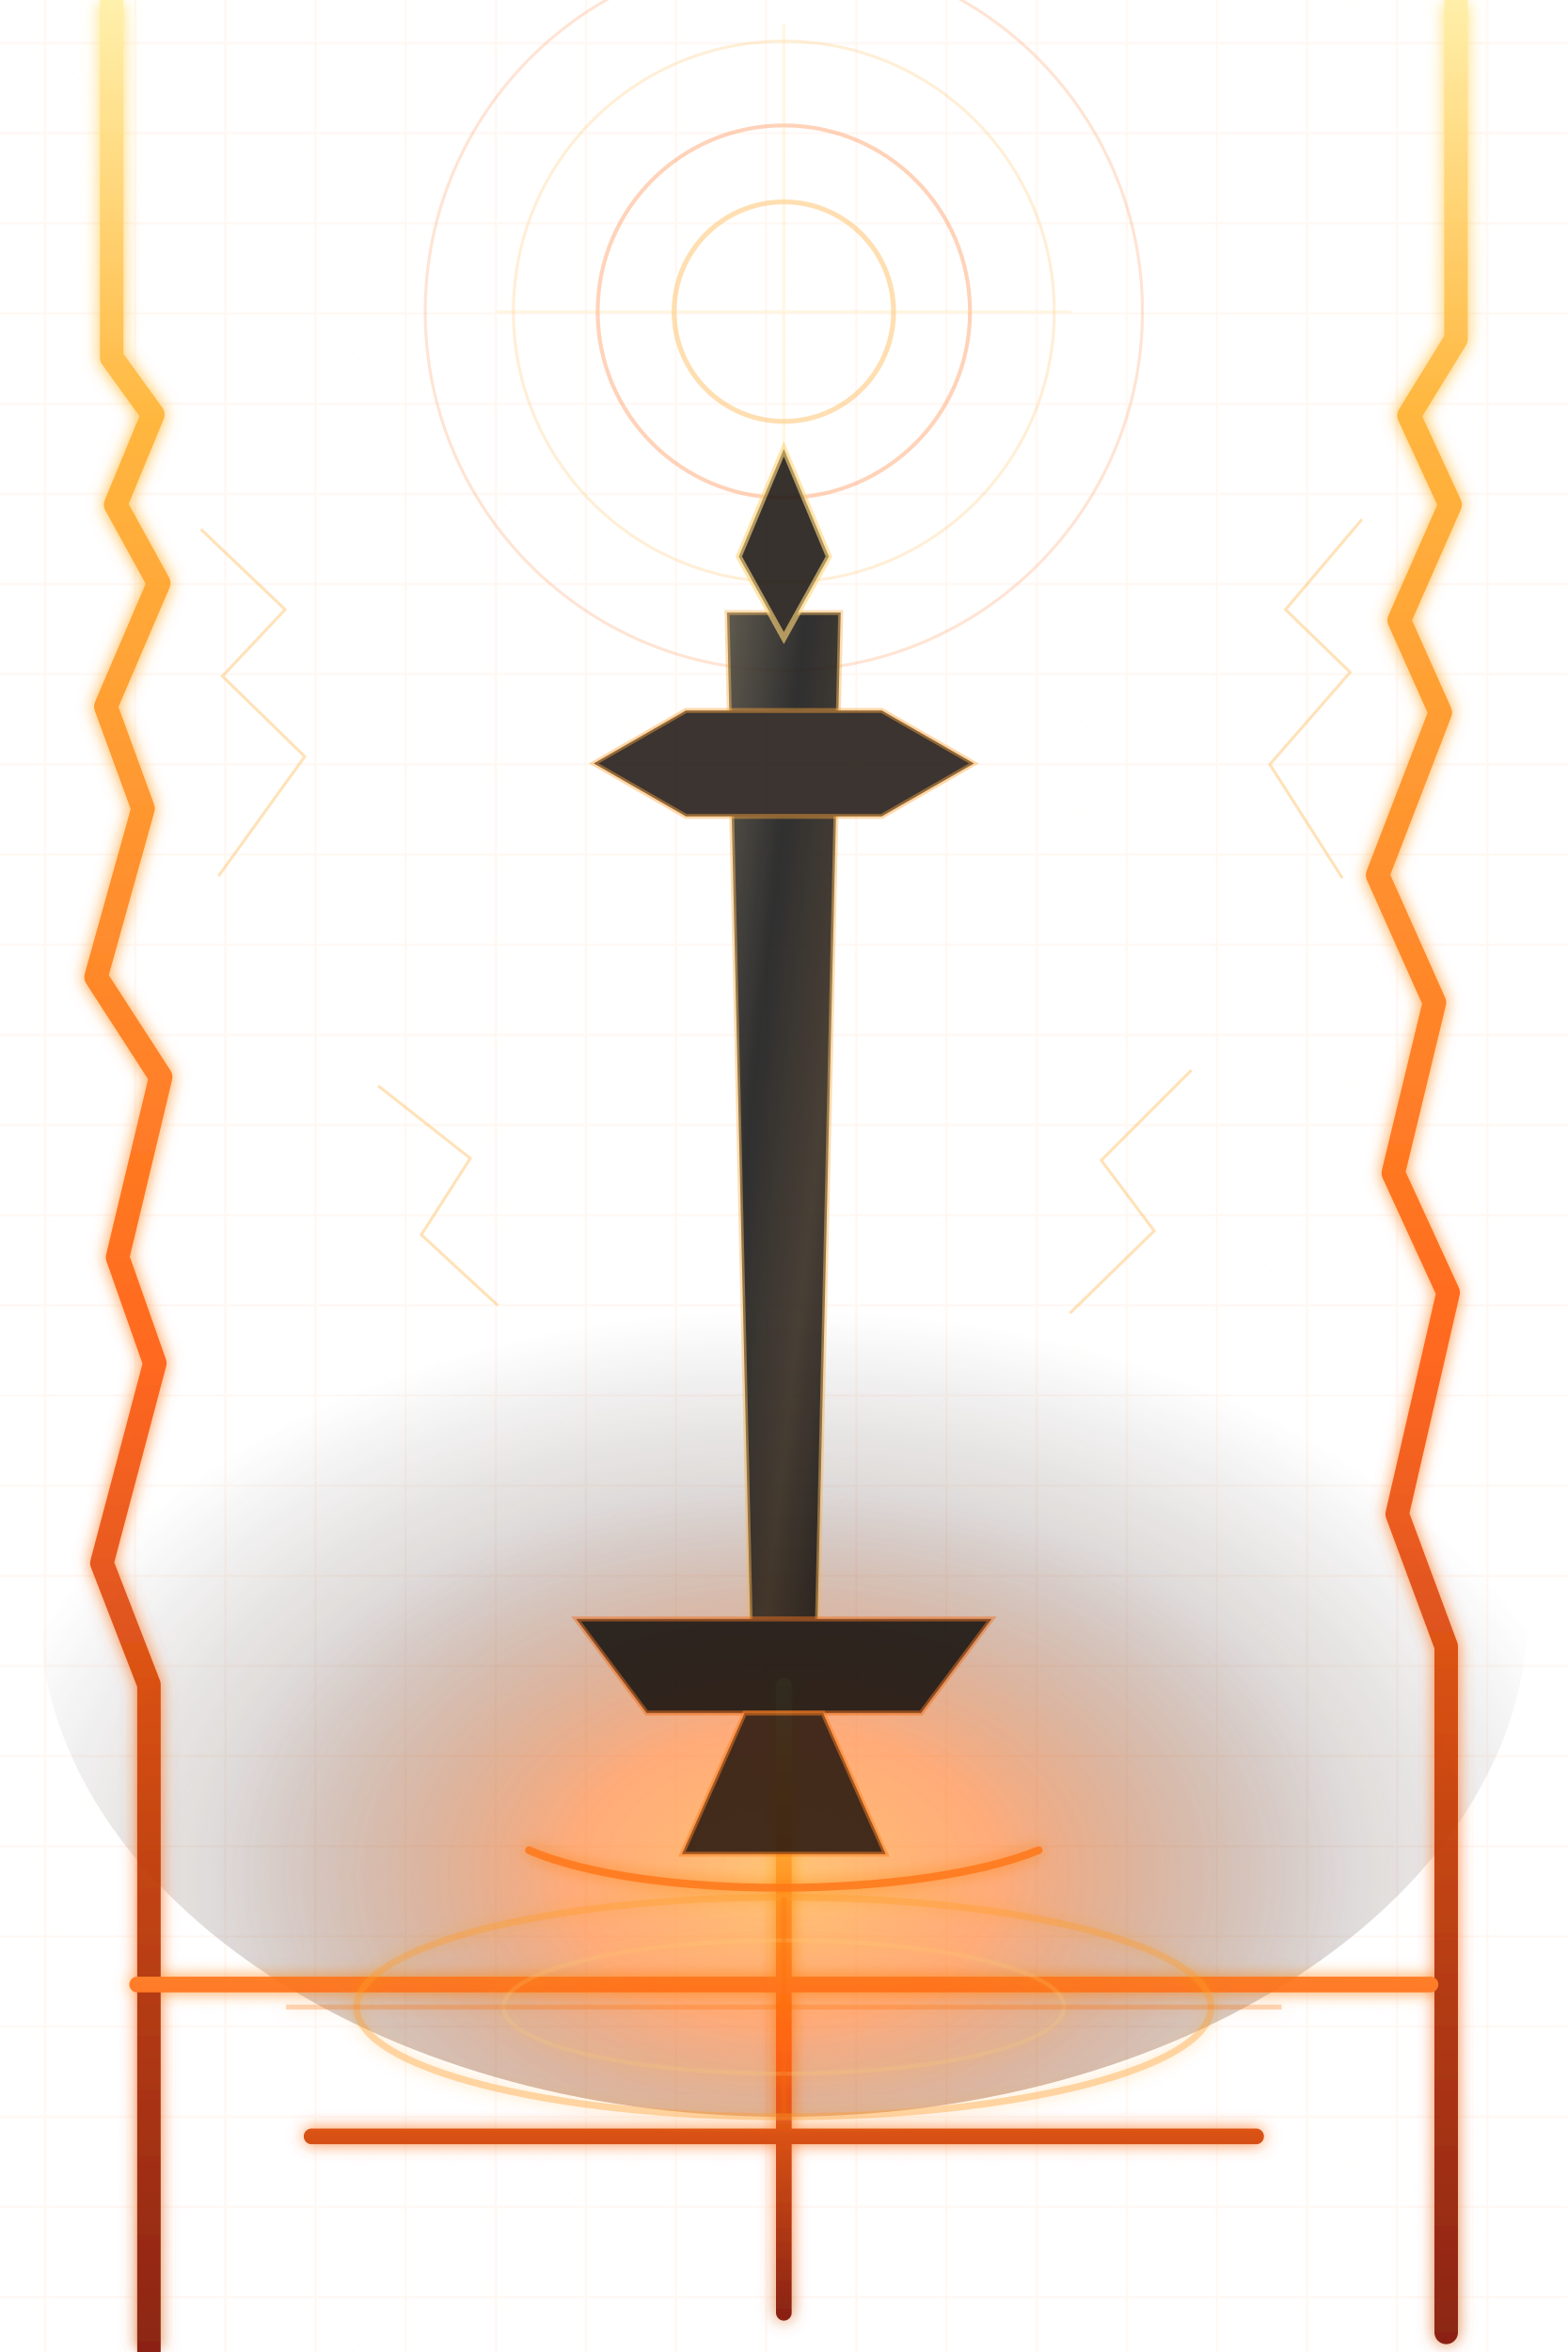
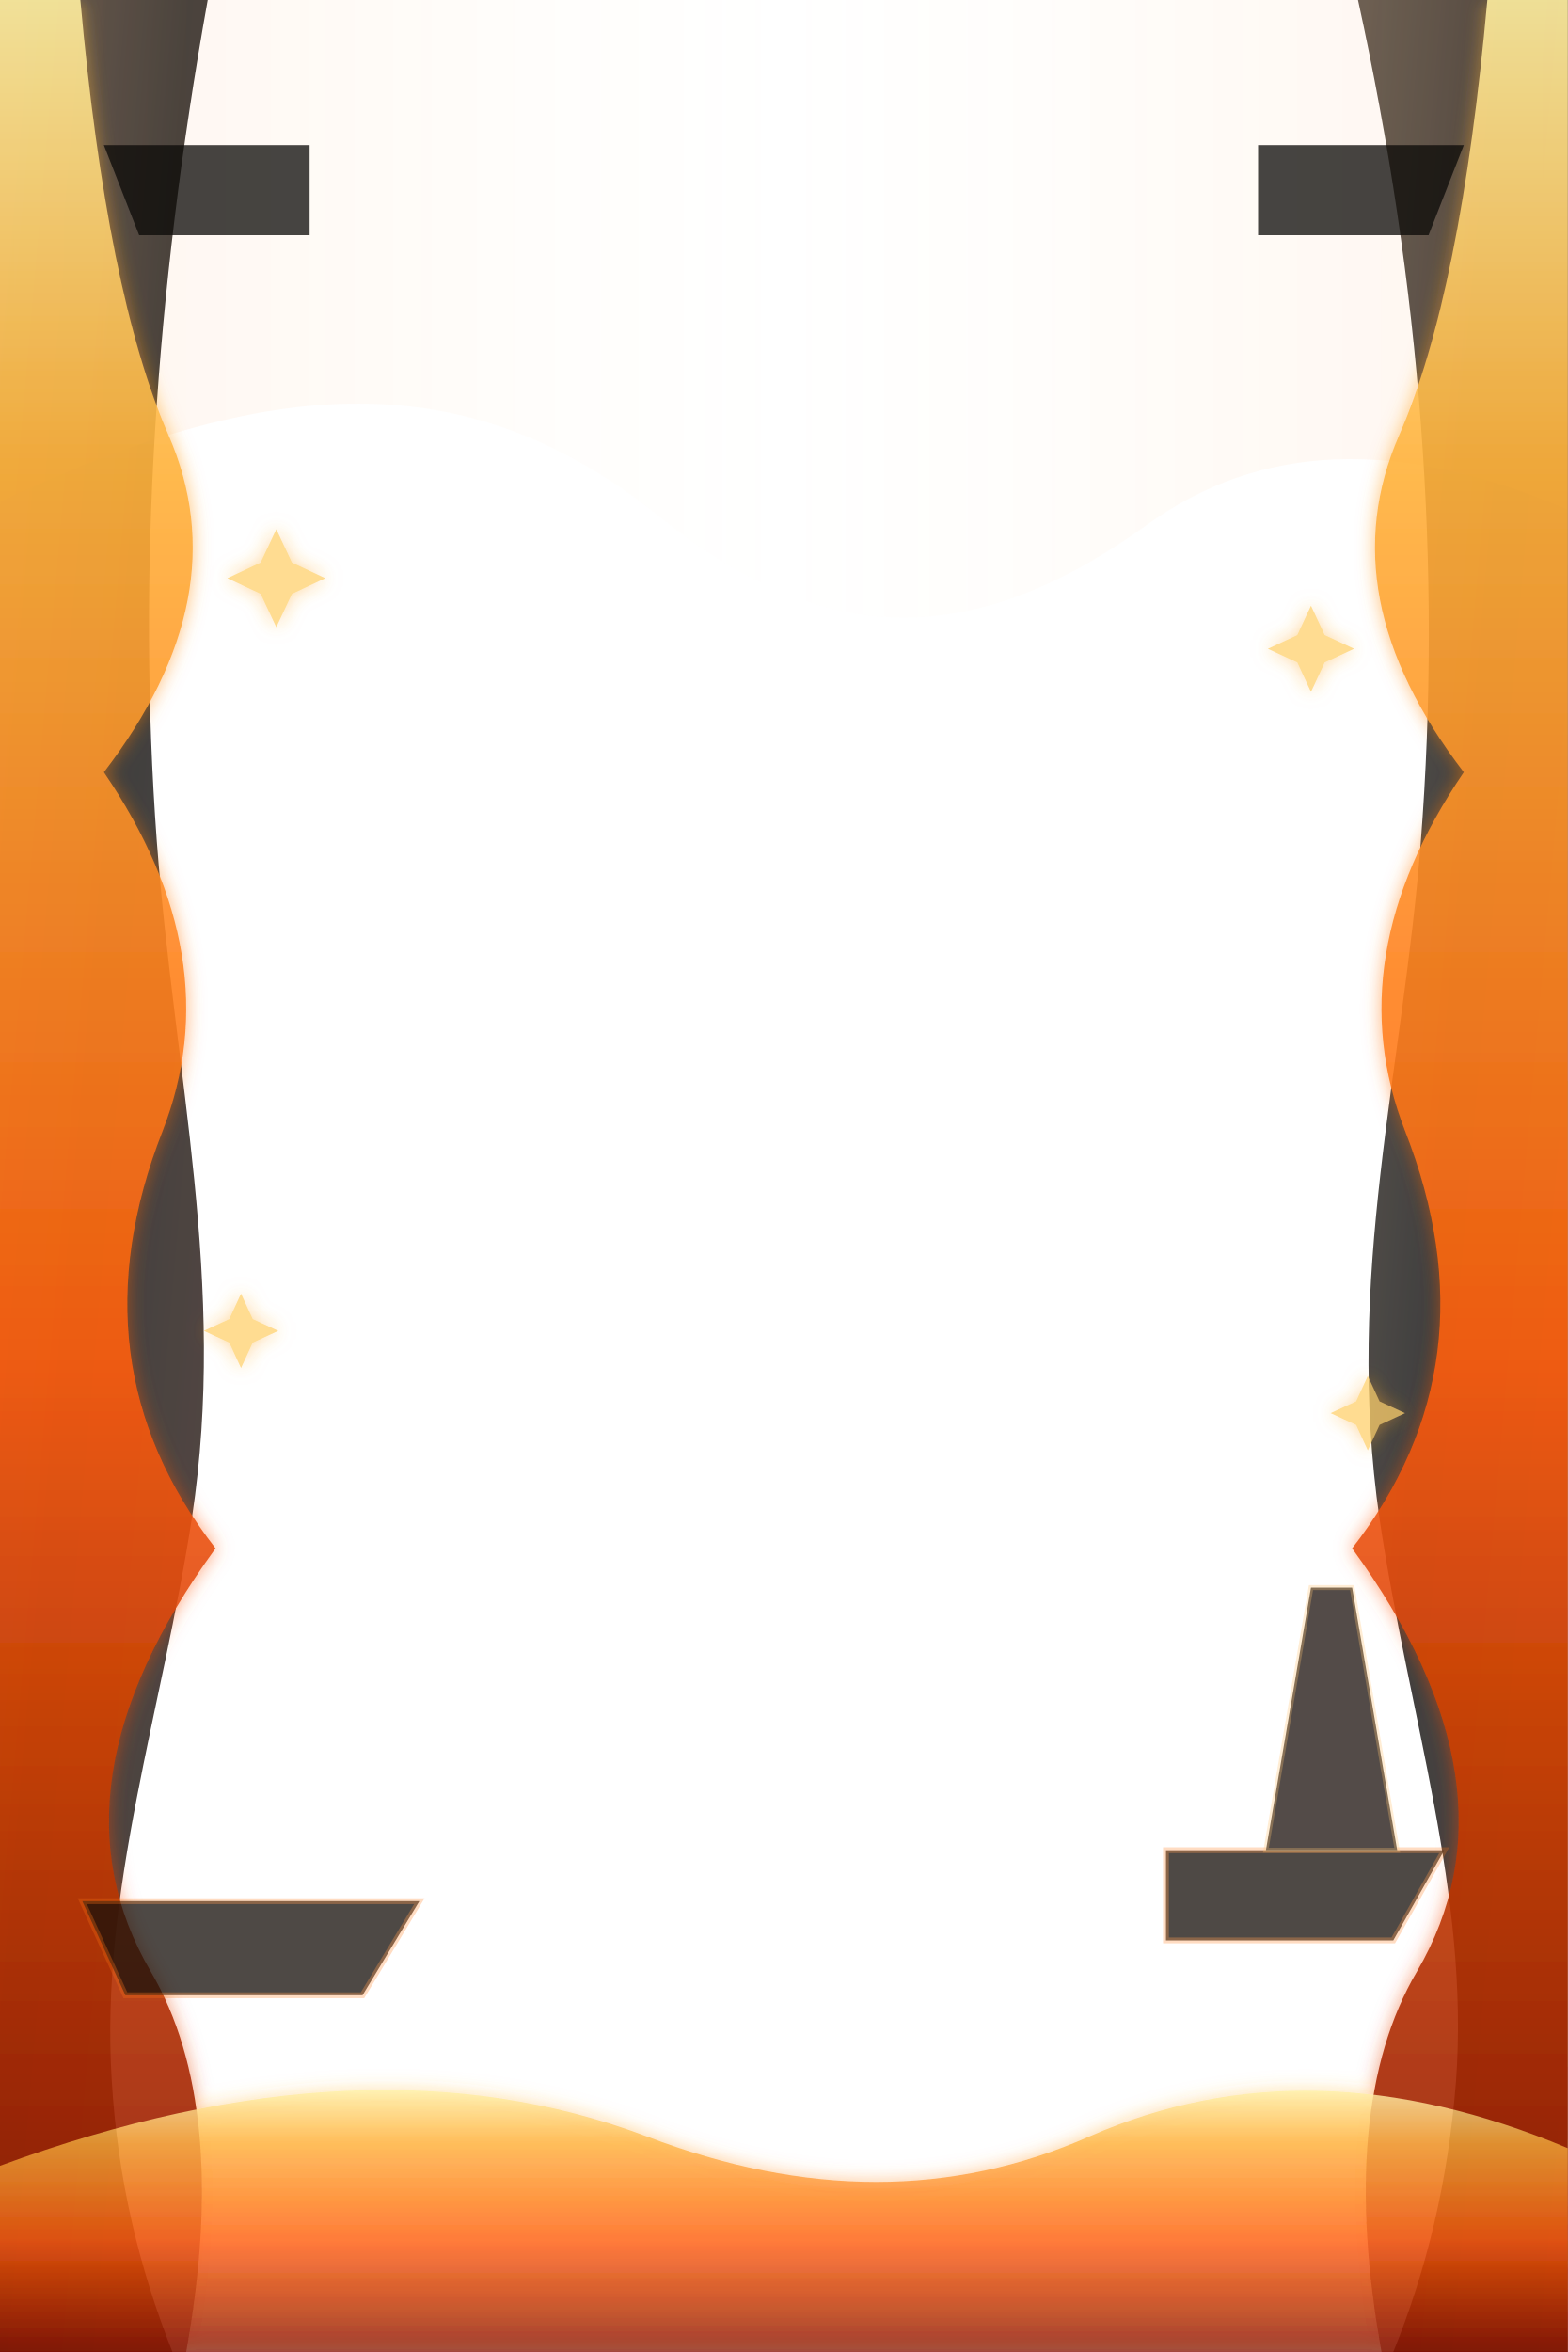
- <svg xmlns="http://www.w3.org/2000/svg" viewBox="0 0 1600 2400" role="img" aria-label="Molten forge scene with lava channels, sword, anvil, and circular forge markings">
+ <svg xmlns="http://www.w3.org/2000/svg" viewBox="0 0 1600 2400" role="img" aria-label="Quiet molten forge scene with lava and forge metal held to the page edges">
  <defs>
-     <radialGradient id="emberGlow" cx="50%" cy="76%" r="55%">
-       <stop offset="0" stop-color="#ffb347" stop-opacity="0.95" />
-       <stop offset="0.26" stop-color="#ff6a12" stop-opacity="0.72" />
-       <stop offset="0.68" stop-color="#2a0b03" stop-opacity="0.2" />
-       <stop offset="1" stop-color="#000" stop-opacity="0" />
-     </radialGradient>
    <linearGradient id="lava" x1="0" x2="0" y1="0" y2="1">
-       <stop offset="0" stop-color="#fff1a8" />
-       <stop offset="0.18" stop-color="#ffb12f" />
-       <stop offset="0.58" stop-color="#ff5b09" />
-       <stop offset="1" stop-color="#801000" />
+       <stop offset="0" stop-color="#fff0a2" />
+       <stop offset="0.2" stop-color="#ffb23a" />
+       <stop offset="0.58" stop-color="#ff5d09" />
+       <stop offset="1" stop-color="#841100" />
    </linearGradient>
-     <linearGradient id="metal" x1="0" x2="1" y1="0" y2="1">
-       <stop offset="0" stop-color="#4b4437" />
-       <stop offset="0.35" stop-color="#141414" />
-       <stop offset="0.66" stop-color="#30251a" />
-       <stop offset="1" stop-color="#090909" />
+     <linearGradient id="iron" x1="0" x2="1" y1="0" y2="1">
+       <stop offset="0" stop-color="#3b3126" />
+       <stop offset="0.46" stop-color="#0a0908" />
+       <stop offset="1" stop-color="#2c160d" />
    </linearGradient>
-     <filter id="hot" x="-30%" y="-30%" width="160%" height="160%">
-       <feGaussianBlur stdDeviation="8" result="blur" />
-       <feColorMatrix in="blur" type="matrix" values="1.8 0 0 0 0.25 0 0.7 0 0 0.08 0 0 0.15 0 0 0 0 0 0.78 0" result="glow" />
+     <linearGradient id="heat" x1="0" x2="1" y1="0" y2="0">
+       <stop offset="0" stop-color="#ff6a12" stop-opacity="0.48" />
+       <stop offset="0.5" stop-color="#ffd06a" stop-opacity="0" />
+       <stop offset="1" stop-color="#ff6a12" stop-opacity="0.48" />
+     </linearGradient>
+     <filter id="softHeat" x="-25%" y="-25%" width="150%" height="150%">
+       <feGaussianBlur stdDeviation="9" result="blur" />
+       <feColorMatrix in="blur" type="matrix" values="1.5 0 0 0 0.18 0 0.55 0 0 0.04 0 0 0.12 0 0 0 0 0 0.58 0" result="glow" />
      <feMerge>
        <feMergeNode in="glow" />
        <feMergeNode in="SourceGraphic" />
      </feMerge>
    </filter>
-     <pattern id="stoneLines" width="92" height="92" patternUnits="userSpaceOnUse">
-       <path d="M0 44H92M46 0V92" stroke="#ff7a15" stroke-opacity="0.08" stroke-width="2" />
-       <path d="M0 0L92 92M92 0L0 92" stroke="#ffd06a" stroke-opacity="0.035" stroke-width="1" />
-     </pattern>
  </defs>
  <rect width="1600" height="2400" fill="transparent" />
-   <rect x="0" y="0" width="1600" height="2400" fill="url(#stoneLines)" opacity="0.68" />
-   <ellipse cx="800" cy="1640" rx="760" ry="520" fill="url(#emberGlow)" opacity="0.78" />
-   <g filter="url(#hot)" opacity="0.92">
-     <path d="M114 0v365l42 58-38 92 44 80-54 126 38 104-48 172 66 102-44 184 38 108-54 204 48 124v681" fill="none" stroke="url(#lava)" stroke-width="24" stroke-linecap="round" stroke-linejoin="round" />
-     <path d="M1486 0v346l-48 78 42 91-52 118 42 94-64 166 58 130-42 174 56 122-52 226 50 135v700" fill="none" stroke="url(#lava)" stroke-width="24" stroke-linecap="round" stroke-linejoin="round" />
-     <path d="M140 2025h1320M318 2180h964M800 1720v640" stroke="url(#lava)" stroke-width="16" stroke-linecap="round" />
+   <path d="M0 0h212c-54 300-72 586-52 858 18 240 72 452 36 690-30 196-94 382-82 574 6 102 28 192 62 278H0z" fill="url(#iron)" opacity="0.78" />
+   <path d="M1600 0h-214c64 292 86 578 64 860-18 232-78 442-42 690 30 202 92 382 78 574-8 102-30 192-64 276h178z" fill="url(#iron)" opacity="0.78" />
+   <path d="M0 0h1600v520c-174-74-314-68-430 16-178 128-330 126-496-8-186-150-382-154-674-16z" fill="url(#heat)" opacity="0.16" />
+   <g filter="url(#softHeat)" opacity="0.9">
+     <path d="M82 0c18 200 48 348 90 444 48 110 26 224-66 344 86 126 106 248 60 366-62 158-44 300 54 426-118 162-140 306-66 432 54 92 66 222 36 388H0V0z" fill="url(#lava)" />
+     <path d="M1518 0c-18 200-48 348-90 444-48 110-26 224 66 344-86 126-106 248-60 366 62 158 44 300-54 426 118 162 140 306 66 432-54 92-66 222-36 388h190V0z" fill="url(#lava)" />
+     <path d="M0 2210c250-92 470-102 660-30 162 62 312 62 452 0 150-66 312-62 488 12v208H0z" fill="url(#lava)" opacity="0.82" />
  </g>
-   <g fill="none" stroke-linecap="round" opacity="0.76">
-     <circle cx="800" cy="318" r="112" stroke="#ffb347" stroke-opacity="0.55" stroke-width="5" />
-     <circle cx="800" cy="318" r="190" stroke="#ff6a12" stroke-opacity="0.38" stroke-width="4" />
-     <circle cx="800" cy="318" r="276" stroke="#ffb347" stroke-opacity="0.28" stroke-width="3" />
-     <circle cx="800" cy="318" r="366" stroke="#ff6a12" stroke-opacity="0.24" stroke-width="3" />
-     <path d="M800 26v584M508 318h584" stroke="#ffd06a" stroke-opacity="0.24" stroke-width="3" />
+   <g opacity="0.76">
+     <path d="M106 148h210v92H142z" fill="#0c0a08" />
+     <path d="M1284 148h210l-36 92h-174z" fill="#0c0a08" />
+     <path d="M84 1940h344l-58 96H128z" fill="#17100b" stroke="#ff7a15" stroke-opacity="0.34" stroke-width="6" />
+     <path d="M1190 1888h284l-52 92h-232z" fill="#17100b" stroke="#ff7a15" stroke-opacity="0.34" stroke-width="6" />
+     <path d="M1338 1620h42l46 268h-134z" fill="#1d130e" stroke="#ffb347" stroke-opacity="0.3" stroke-width="5" />
  </g>
-   <g opacity="0.88">
-     <path d="M742 625h116l-24 1044h-68z" fill="url(#metal)" stroke="#f6b24c" stroke-opacity="0.48" stroke-width="5" />
-     <path d="M800 458l46 110-46 83-46-83z" fill="#1c1712" stroke="#ffd06a" stroke-opacity="0.62" stroke-width="6" />
-     <path d="M588 1652h424l-72 96H660z" fill="#15110e" stroke="#f06a13" stroke-opacity="0.5" stroke-width="5" />
-     <path d="M700 725h200l94 54-94 54H700l-94-54z" fill="#211914" stroke="#ff9a24" stroke-opacity="0.44" stroke-width="5" />
-     <path d="M760 1748h80l64 144H696z" fill="#2a1910" stroke="#ff7a15" stroke-opacity="0.5" stroke-width="5" />
-   </g>
-   <g filter="url(#hot)" opacity="0.86">
-     <path d="M540 1888c120 52 397 50 520 0" fill="none" stroke="#ff7616" stroke-width="8" stroke-linecap="round" />
-     <ellipse cx="800" cy="2048" rx="436" ry="112" fill="none" stroke="#ff9b24" stroke-opacity="0.44" stroke-width="7" />
-     <ellipse cx="800" cy="2048" rx="286" ry="68" fill="none" stroke="#ffd06a" stroke-opacity="0.24" stroke-width="4" />
-     <path d="M292 2048h1016M800 1936v224" stroke="#ff6a12" stroke-opacity="0.32" stroke-width="5" />
-   </g>
-   <g opacity="0.38" stroke="#ffb347" stroke-width="3" fill="none">
-     <path d="M205 540l86 82-64 68 84 82-88 122M1390 530l-78 92 66 64-82 94 74 116" />
-     <path d="M386 1108l94 74-50 78 78 72M1216 1092l-92 92 54 72-86 84" />
+   <g filter="url(#softHeat)" opacity="0.74" fill="#ffd06a">
+     <path d="M282 540l16 34 34 16-34 16-16 34-16-34-34-16 34-16z" />
+     <path d="M1338 618l14 30 30 14-30 14-14 30-14-30-30-14 30-14z" />
+     <path d="M246 1320l12 26 26 12-26 12-12 26-12-26-26-12 26-12z" />
+     <path d="M1396 1404l12 26 26 12-26 12-12 26-12-26-26-12 26-12z" />
  </g>
</svg>
